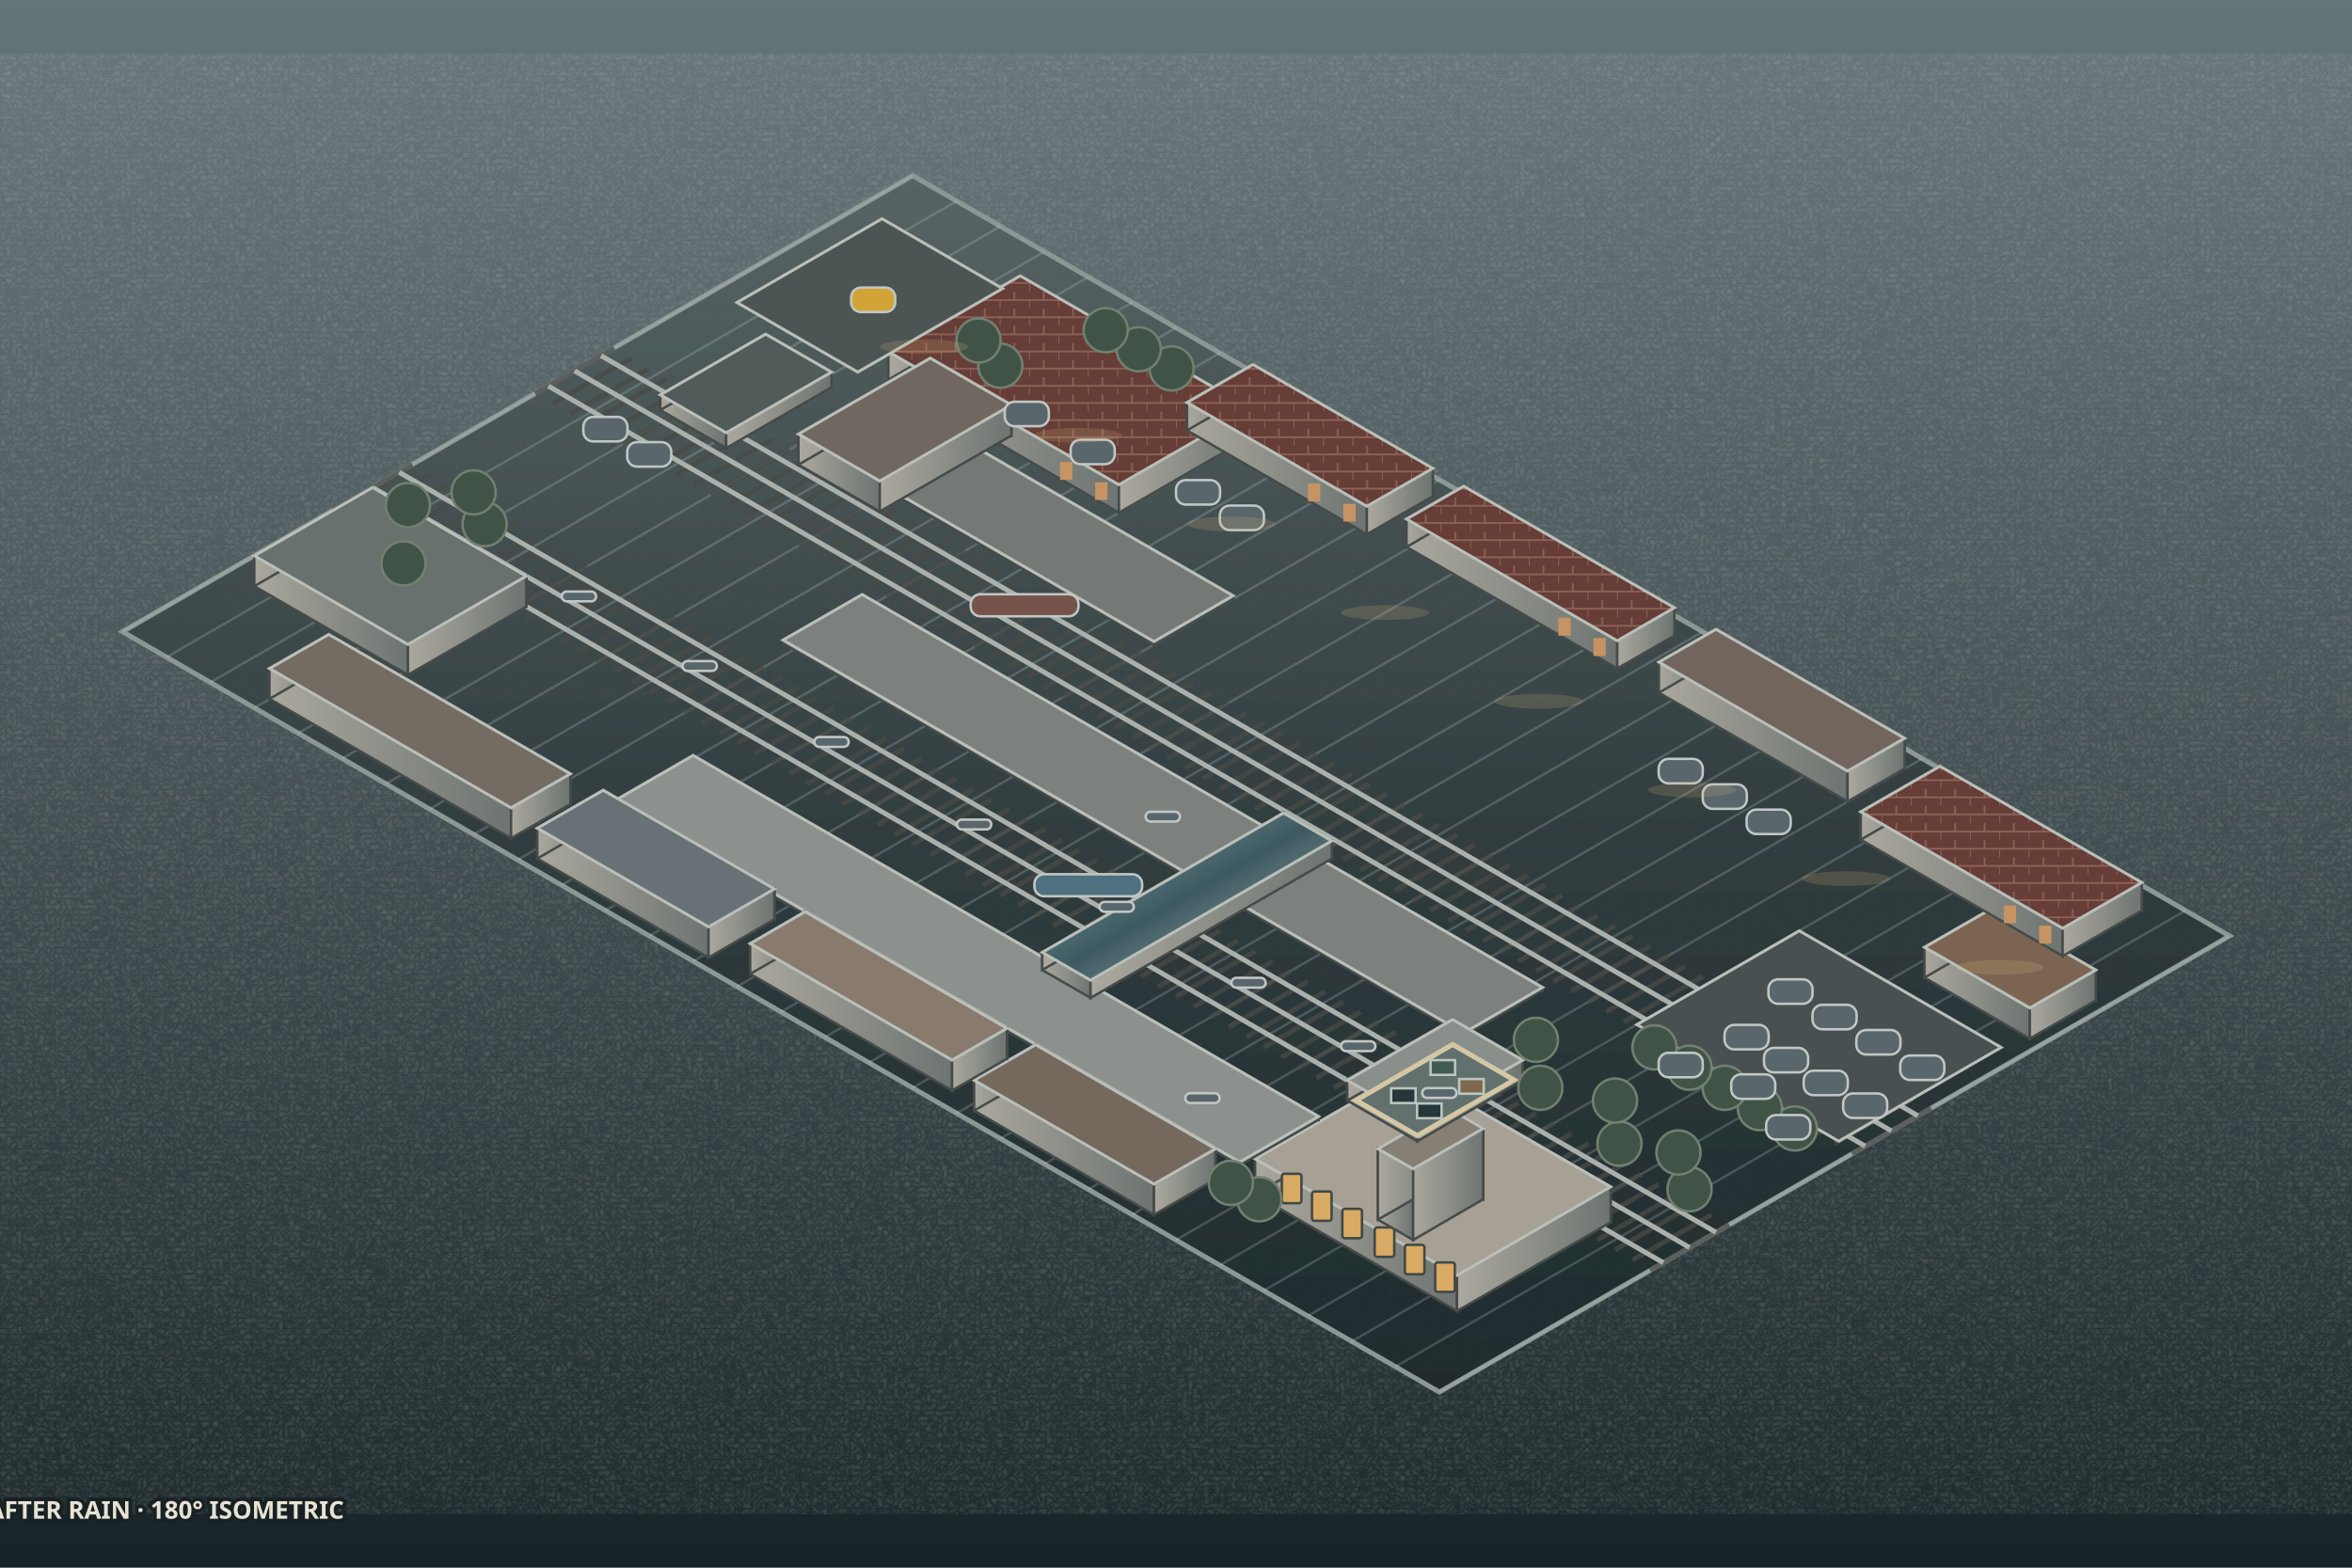
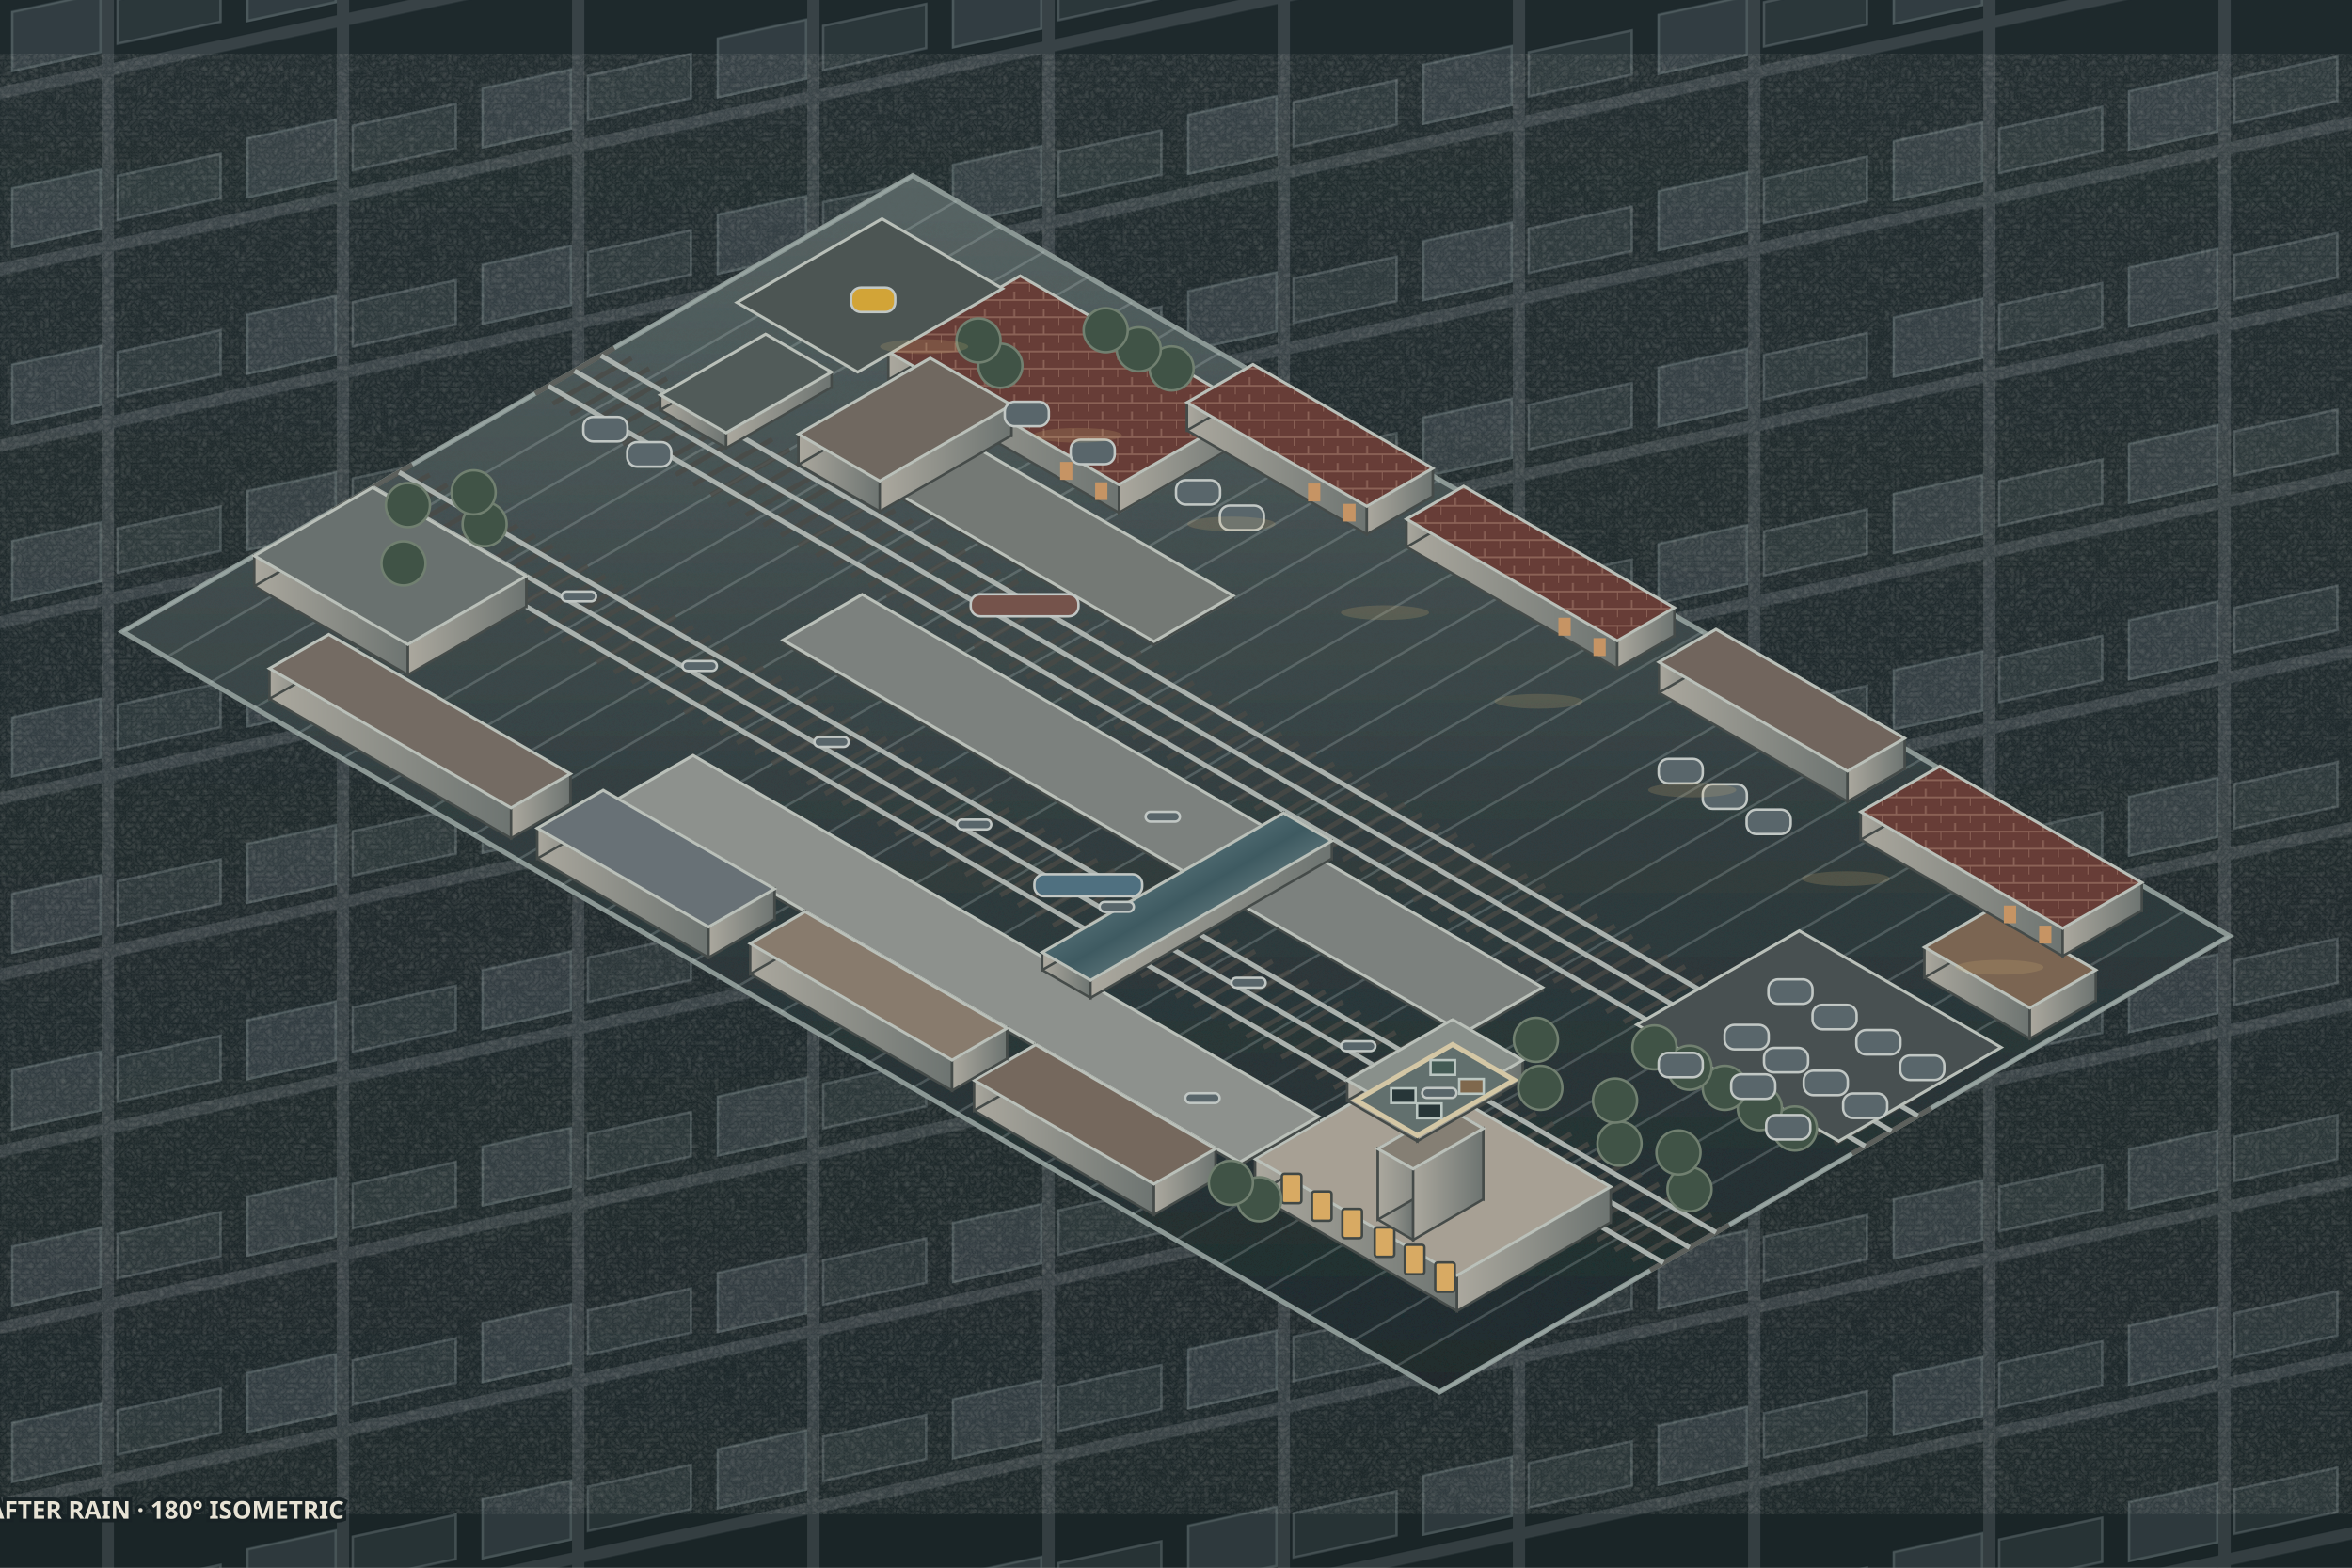
<svg xmlns="http://www.w3.org/2000/svg" width="960" height="640" viewBox="0 0 960 640">
  <defs>
    <linearGradient id="sky" x2="0" y2="1">
-       <stop stop-color="#667579" />
-       <stop offset="1" stop-color="#172326" />
+       <stop stop-color="#273337" />
+       <stop offset="1" stop-color="#10191c" />
    </linearGradient>
+     <pattern id="district" width="96" height="72" patternUnits="userSpaceOnUse" patternTransform="skewY(-12)">
+       <rect width="96" height="72" fill="#1c272a" />
+       <rect x="5" y="6" width="36" height="24" fill="#344044" stroke="#536063" />
+       <rect x="48" y="10" width="42" height="18" fill="#2c383b" stroke="#4e5a5d" />
+       <path d="M0 38h96M44 0v72" stroke="#778183" stroke-width="5" opacity=".35" />
+     </pattern>
    <linearGradient id="wet" x2="0" y2="1">
      <stop stop-color="#586565" />
      <stop offset=".55" stop-color="#313d3f" />
      <stop offset="1" stop-color="#202c2e" />
    </linearGradient>
    <linearGradient id="wall">
      <stop stop-color="#aba89e" />
      <stop offset="1" stop-color="#6d7471" />
    </linearGradient>
    <linearGradient id="glass" x2="1" y2="1">
      <stop stop-color="#8da8ad" />
      <stop offset=".5" stop-color="#3e5a61" />
      <stop offset="1" stop-color="#b6c5c3" />
    </linearGradient>
    <pattern id="brick" width="12" height="7" patternUnits="userSpaceOnUse">
      <rect width="12" height="7" fill="#673d37" />
      <path d="M0 3.5h12M6 0v3.5M0 3.5v3.5" stroke="#8b6257" stroke-width=".7" />
    </pattern>
    <filter id="glow">
      <feGaussianBlur stdDeviation="3" />
    </filter>
    <filter id="stone">
      <feTurbulence baseFrequency=".45" numOctaves="3" seed="12" result="n" />
      <feColorMatrix in="n" values=".15 0 0 0 .75 0 .15 0 0 .72 0 0 .15 0 .66 0 0 0 .22 0" />
      <feBlend in="SourceGraphic" mode="multiply" />
    </filter>
    <filter id="wetshine">
      <feGaussianBlur stdDeviation="1.2" />
      <feComponentTransfer>
        <feFuncA type="linear" slope=".35" />
      </feComponentTransfer>
    </filter>
    <style>text{font:600 10px system-ui;fill:#e8e3d5;text-anchor:middle;paint-order:stroke;stroke:#182225;stroke-width:3px}.rails polyline{fill:none;stroke:#aab1ad;stroke-width:2}.sleepers polyline{fill:none;stroke:#4a4a45;stroke-width:2;opacity:.75}</style>
  </defs>
  <rect width="960" height="640" fill="url(#sky)" />
+   <rect width="960" height="640" fill="url(#district)" opacity=".82" />
  <polygon points="587.5,568.3 50.0,257.9 372.5,71.7 910.0,382.1" fill="url(#wet)" filter="url(#stone)" stroke="#8c9996" stroke-width="2" />
  <g opacity=".22" stroke="#c5d3d0">
    <polyline points="587.5,568.3 910.0,382.1" />
    <polyline points="569.6,557.9 892.1,371.7" />
    <polyline points="551.7,547.6 874.2,361.4" />
    <polyline points="533.8,537.2 856.2,351.0" />
    <polyline points="515.8,526.9 838.3,340.7" />
    <polyline points="497.9,516.5 820.4,330.3" />
    <polyline points="480.0,506.2 802.5,320.0" />
    <polyline points="462.1,495.9 784.6,309.7" />
    <polyline points="444.2,485.5 766.7,299.3" />
    <polyline points="426.3,475.2 748.8,289.0" />
    <polyline points="408.3,464.8 730.8,278.6" />
    <polyline points="390.4,454.5 712.9,268.3" />
    <polyline points="372.5,444.1 695.0,257.9" />
    <polyline points="354.6,433.8 677.1,247.6" />
    <polyline points="336.7,423.4 659.2,237.2" />
    <polyline points="318.8,413.1 641.2,226.9" />
    <polyline points="300.8,402.8 623.3,216.6" />
    <polyline points="282.9,392.4 605.4,206.2" />
    <polyline points="265.0,382.1 587.5,195.9" />
    <polyline points="247.1,371.7 569.6,185.5" />
    <polyline points="229.2,361.4 551.7,175.2" />
    <polyline points="211.3,351.0 533.8,164.8" />
    <polyline points="193.3,340.7 515.8,154.5" />
    <polyline points="175.4,330.3 497.9,144.1" />
    <polyline points="157.5,320.0 480.0,133.8" />
    <polyline points="139.6,309.7 462.1,123.5" />
    <polyline points="121.7,299.3 444.2,113.1" />
    <polyline points="103.8,289.0 426.2,102.8" />
    <polyline points="85.8,278.6 408.3,92.4" />
    <polyline points="67.9,268.3 390.4,82.1" />
    <polyline points="50.0,257.9 372.5,71.7" />
  </g>
  <g class="sleepers">
    <polyline points="673.5,518.6 705.8,500.0" />
    <polyline points="755.9,471.0 788.2,452.4" />
    <polyline points="666.3,514.5 698.6,495.9" />
    <polyline points="748.8,466.9 781.0,448.3" />
    <polyline points="659.2,510.3 691.4,491.7" />
    <polyline points="741.6,462.8 773.8,444.1" />
    <polyline points="652.0,506.2 684.3,487.6" />
    <polyline points="734.4,458.6 766.7,440.0" />
    <polyline points="644.8,502.1 677.1,483.4" />
    <polyline points="727.2,454.5 759.5,435.9" />
    <polyline points="637.7,497.9 669.9,479.3" />
    <polyline points="720.1,450.3 752.3,431.7" />
    <polyline points="630.5,493.8 662.8,475.2" />
    <polyline points="712.9,446.2 745.2,427.6" />
    <polyline points="623.3,489.6 655.6,471.0" />
    <polyline points="705.8,442.1 738.0,423.4" />
    <polyline points="616.2,485.5 648.4,466.9" />
    <polyline points="698.6,437.9 730.8,419.3" />
    <polyline points="609.0,481.4 641.3,462.8" />
    <polyline points="691.4,433.8 723.7,415.2" />
    <polyline points="601.8,477.2 634.1,458.6" />
    <polyline points="684.2,429.7 716.5,411.0" />
    <polyline points="594.7,473.1 626.9,454.5" />
    <polyline points="677.1,425.5 709.3,406.9" />
    <polyline points="587.5,469.0 619.8,450.3" />
    <polyline points="669.9,421.4 702.2,402.8" />
    <polyline points="580.3,464.8 612.6,446.2" />
    <polyline points="662.8,417.2 695.0,398.6" />
    <polyline points="573.2,460.7 605.4,442.1" />
    <polyline points="655.6,413.1 687.8,394.5" />
    <polyline points="566.0,456.5 598.3,437.9" />
    <polyline points="648.4,409.0 680.7,390.3" />
    <polyline points="558.8,452.4 591.1,433.8" />
    <polyline points="641.2,404.8 673.5,386.2" />
    <polyline points="551.7,448.3 583.9,429.7" />
    <polyline points="634.1,400.7 666.3,382.1" />
    <polyline points="544.5,444.1 576.8,425.5" />
    <polyline points="626.9,396.5 659.2,377.9" />
    <polyline points="537.3,440.0 569.6,421.4" />
    <polyline points="619.8,392.4 652.0,373.8" />
    <polyline points="530.2,435.9 562.4,417.2" />
    <polyline points="612.6,388.3 644.8,369.7" />
    <polyline points="523.0,431.7 555.3,413.1" />
    <polyline points="605.4,384.1 637.7,365.5" />
    <polyline points="515.8,427.6 548.1,409.0" />
    <polyline points="598.2,380.0 630.5,361.4" />
    <polyline points="508.7,423.4 540.9,404.8" />
    <polyline points="591.1,375.9 623.3,357.2" />
    <polyline points="501.5,419.3 533.8,400.7" />
    <polyline points="583.9,371.7 616.2,353.1" />
    <polyline points="494.3,415.2 526.6,396.5" />
    <polyline points="576.8,367.6 609.0,349.0" />
    <polyline points="487.2,411.0 519.4,392.4" />
    <polyline points="569.6,363.4 601.8,344.8" />
    <polyline points="480.0,406.9 512.3,388.3" />
    <polyline points="562.4,359.3 594.7,340.7" />
    <polyline points="472.8,402.8 505.1,384.1" />
    <polyline points="555.2,355.2 587.5,336.6" />
    <polyline points="465.7,398.6 497.9,380.0" />
    <polyline points="548.1,351.0 580.3,332.4" />
    <polyline points="458.5,394.5 490.8,375.9" />
    <polyline points="540.9,346.9 573.2,328.3" />
    <polyline points="451.3,390.3 483.6,371.7" />
    <polyline points="533.8,342.8 566.0,324.1" />
    <polyline points="444.2,386.2 476.4,367.6" />
    <polyline points="526.6,338.6 558.8,320.0" />
    <polyline points="437.0,382.1 469.3,363.4" />
    <polyline points="519.4,334.5 551.7,315.9" />
    <polyline points="429.8,377.9 462.1,359.3" />
    <polyline points="512.2,330.3 544.5,311.7" />
    <polyline points="422.7,373.8 454.9,355.2" />
    <polyline points="505.1,326.2 537.3,307.6" />
    <polyline points="415.5,369.7 447.8,351.0" />
    <polyline points="497.9,322.1 530.2,303.4" />
    <polyline points="408.3,365.5 440.6,346.9" />
    <polyline points="490.8,317.9 523.0,299.3" />
    <polyline points="401.2,361.4 433.4,342.8" />
    <polyline points="483.6,313.8 515.8,295.2" />
    <polyline points="394.0,357.2 426.3,338.6" />
    <polyline points="476.4,309.7 508.7,291.0" />
    <polyline points="386.8,353.1 419.1,334.5" />
    <polyline points="469.2,305.5 501.5,286.9" />
    <polyline points="379.7,349.0 411.9,330.3" />
    <polyline points="462.1,301.4 494.3,282.8" />
    <polyline points="372.5,344.8 404.8,326.2" />
    <polyline points="454.9,297.2 487.2,278.6" />
    <polyline points="365.3,340.7 397.6,322.1" />
    <polyline points="447.8,293.1 480.0,274.5" />
    <polyline points="358.2,336.6 390.4,317.9" />
    <polyline points="440.6,289.0 472.8,270.3" />
    <polyline points="351.0,332.4 383.2,313.8" />
    <polyline points="433.4,284.8 465.7,266.2" />
    <polyline points="343.8,328.3 376.1,309.7" />
    <polyline points="426.2,280.7 458.5,262.1" />
    <polyline points="336.7,324.1 368.9,305.5" />
    <polyline points="419.1,276.6 451.3,257.9" />
    <polyline points="329.5,320.0 361.8,301.4" />
    <polyline points="411.9,272.4 444.2,253.8" />
    <polyline points="322.3,315.9 354.6,297.2" />
    <polyline points="404.8,268.3 437.0,249.7" />
    <polyline points="315.2,311.7 347.4,293.1" />
    <polyline points="397.6,264.1 429.8,245.5" />
    <polyline points="308.0,307.6 340.2,289.0" />
    <polyline points="390.4,260.0 422.7,241.4" />
    <polyline points="300.8,303.4 333.1,284.8" />
    <polyline points="383.2,255.9 415.5,237.2" />
    <polyline points="293.7,299.3 325.9,280.7" />
    <polyline points="376.1,251.7 408.3,233.1" />
    <polyline points="286.5,295.2 318.8,276.6" />
    <polyline points="368.9,247.6 401.2,229.0" />
    <polyline points="279.3,291.0 311.6,272.4" />
    <polyline points="361.8,243.5 394.0,224.8" />
    <polyline points="272.2,286.9 304.4,268.3" />
    <polyline points="354.6,239.3 386.8,220.7" />
    <polyline points="265.0,282.8 297.3,264.1" />
    <polyline points="347.4,235.2 379.7,216.6" />
    <polyline points="257.8,278.6 290.1,260.0" />
    <polyline points="340.2,231.0 372.5,212.4" />
    <polyline points="250.7,274.5 282.9,255.9" />
    <polyline points="333.1,226.9 365.3,208.3" />
    <polyline points="243.5,270.3 275.8,251.7" />
    <polyline points="325.9,222.8 358.2,204.1" />
    <polyline points="236.3,266.2 268.6,247.6" />
    <polyline points="318.7,218.6 351.0,200.0" />
    <polyline points="229.2,262.1 261.4,243.5" />
    <polyline points="311.6,214.5 343.8,195.9" />
    <polyline points="222.0,257.9 254.2,239.3" />
    <polyline points="304.4,210.3 336.7,191.7" />
    <polyline points="214.8,253.8 247.1,235.2" />
    <polyline points="297.2,206.2 329.5,187.6" />
    <polyline points="207.7,249.7 239.9,231.0" />
    <polyline points="290.1,202.1 322.3,183.5" />
    <polyline points="200.5,245.5 232.8,226.9" />
    <polyline points="282.9,197.9 315.2,179.3" />
    <polyline points="193.3,241.4 225.6,222.8" />
    <polyline points="275.8,193.8 308.0,175.2" />
    <polyline points="186.2,237.2 218.4,218.6" />
    <polyline points="268.6,189.7 300.8,171.0" />
    <polyline points="179.0,233.1 211.2,214.5" />
    <polyline points="261.4,185.5 293.7,166.9" />
    <polyline points="171.8,229.0 204.1,210.3" />
    <polyline points="254.2,181.4 286.5,162.8" />
    <polyline points="164.7,224.8 196.9,206.2" />
    <polyline points="247.1,177.2 279.3,158.6" />
    <polyline points="157.5,220.7 189.8,202.1" />
    <polyline points="239.9,173.1 272.2,154.5" />
    <polyline points="150.3,216.6 182.6,197.9" />
    <polyline points="232.8,169.0 265.0,150.4" />
    <polyline points="143.2,212.4 175.4,193.8" />
    <polyline points="225.6,164.8 257.8,146.2" />
    <polyline points="136.0,208.3 168.3,189.7" />
    <polyline points="218.4,160.7 250.7,142.1" />
  </g>
  <g class="rails">
    <polyline points="678.9,515.5 141.4,205.2" />
    <polyline points="689.6,509.3 152.1,199.0" />
    <polyline points="700.4,503.1 162.9,192.8" />
    <polyline points="761.3,467.9 223.8,157.6" />
    <polyline points="772.0,461.7 234.5,151.4" />
    <polyline points="782.8,455.5 245.3,145.2" />
  </g>
  <g data-landmark="station-terminal">
    <polygon points="594.7,535.2 512.3,487.6 512.3,473.1 594.7,520.7" fill="url(#wall)" stroke="#454b49" stroke-width="1" />
    <polygon points="512.3,487.6 575.0,451.4 575.0,436.9 512.3,473.1" fill="url(#wall)" stroke="#454b49" stroke-width="1" />
    <polygon points="575.0,451.4 657.4,499.0 657.4,484.5 575.0,436.9" fill="url(#wall)" stroke="#454b49" stroke-width="1" />
    <polygon points="657.4,499.0 594.7,535.2 594.7,520.7 657.4,484.5" fill="url(#wall)" stroke="#454b49" stroke-width="1" />
    <polygon points="594.7,520.7 512.3,473.1 575.0,436.9 657.4,484.5" fill="#a7a094" stroke="#bac0b9" stroke-width="1.2" />
    <rect x="585.8" y="515.4" width="8" height="12" rx="1" fill="#d8aa63" stroke="#414846" />
    <rect x="573.4" y="508.2" width="8" height="12" rx="1" fill="#d8aa63" stroke="#414846" />
    <rect x="561.1" y="501.1" width="8" height="12" rx="1" fill="#d8aa63" stroke="#414846" />
    <rect x="547.9" y="493.5" width="8" height="12" rx="1" fill="#d8aa63" stroke="#414846" />
    <rect x="535.5" y="486.4" width="8" height="12" rx="1" fill="#d8aa63" stroke="#414846" />
    <rect x="523.2" y="479.2" width="8" height="12" rx="1" fill="#d8aa63" stroke="#414846" />
  </g>
  <g data-landmark="clock-tower">
    <polygon points="576.8,506.2 562.4,497.9 562.4,469.0 576.8,477.2" fill="url(#wall)" stroke="#454b49" stroke-width="1" />
    <polygon points="562.4,497.9 591.1,481.4 591.1,452.4 562.4,469.0" fill="url(#wall)" stroke="#454b49" stroke-width="1" />
    <polygon points="591.1,481.4 605.4,489.6 605.4,460.7 591.1,452.4" fill="url(#wall)" stroke="#454b49" stroke-width="1" />
    <polygon points="605.4,489.6 576.8,506.2 576.8,477.2 605.4,460.7" fill="url(#wall)" stroke="#454b49" stroke-width="1" />
    <polygon points="576.8,477.2 562.4,469.0 591.1,452.4 605.4,460.7" fill="#857f74" stroke="#bac0b9" stroke-width="1.2" />
  </g>
  <g data-landmark="platform-one">
    <polygon points="506.0,475.7 250.7,328.3 250.7,327.0 506.0,474.4" fill="url(#wall)" stroke="#454b49" stroke-width="1" />
    <polygon points="250.7,328.3 282.9,309.7 282.9,308.4 250.7,327.0" fill="url(#wall)" stroke="#454b49" stroke-width="1" />
    <polygon points="282.9,309.7 538.2,457.1 538.2,455.8 282.9,308.4" fill="url(#wall)" stroke="#454b49" stroke-width="1" />
    <polygon points="538.2,457.1 506.0,475.7 506.0,474.4 538.2,455.8" fill="url(#wall)" stroke="#454b49" stroke-width="1" />
    <polygon points="506.0,474.4 250.7,327.0 282.9,308.4 538.2,455.8" fill="#8d918d" stroke="#bac0b9" stroke-width="1.2" />
  </g>
  <g data-landmark="platform-two">
    <polygon points="597.4,422.9 319.6,262.6 319.6,261.3 597.4,421.7" fill="url(#wall)" stroke="#454b49" stroke-width="1" />
    <polygon points="319.6,262.6 351.9,244.0 351.9,242.7 319.6,261.3" fill="url(#wall)" stroke="#454b49" stroke-width="1" />
    <polygon points="351.9,244.0 629.6,404.3 629.6,403.1 351.9,242.7" fill="url(#wall)" stroke="#454b49" stroke-width="1" />
    <polygon points="629.6,404.3 597.4,422.9 597.4,421.7 629.6,403.1" fill="url(#wall)" stroke="#454b49" stroke-width="1" />
    <polygon points="597.4,421.7 319.6,261.3 351.9,242.7 629.6,403.1" fill="#7c817e" stroke="#bac0b9" stroke-width="1.2" />
  </g>
  <g data-landmark="glass-footbridge">
    <polygon points="445.1,407.4 425.4,396.0 425.4,388.8 445.1,400.2" fill="url(#wall)" stroke="#454b49" stroke-width="1" />
    <polygon points="425.4,396.0 523.9,339.1 523.9,331.9 425.4,388.8" fill="url(#wall)" stroke="#454b49" stroke-width="1" />
    <polygon points="523.9,339.1 543.6,350.5 543.6,343.3 523.9,331.9" fill="url(#wall)" stroke="#454b49" stroke-width="1" />
    <polygon points="543.6,350.5 445.1,407.4 445.1,400.2 543.6,343.3" fill="url(#wall)" stroke="#454b49" stroke-width="1" />
    <polygon points="445.1,400.2 425.4,388.8 523.9,331.9 543.6,343.3" fill="url(#glass)" stroke="#bac0b9" stroke-width="1.2" />
  </g>
  <g data-landmark="freight-platform">
    <polygon points="471.0,263.1 332.2,182.9 332.2,181.7 471.0,261.9" fill="url(#wall)" stroke="#454b49" stroke-width="1" />
    <polygon points="332.2,182.9 364.4,164.3 364.4,163.1 332.2,181.7" fill="url(#wall)" stroke="#454b49" stroke-width="1" />
    <polygon points="364.4,164.3 503.3,244.5 503.3,243.2 364.4,163.1" fill="url(#wall)" stroke="#454b49" stroke-width="1" />
    <polygon points="503.3,244.5 471.0,263.1 471.0,261.9 503.3,243.2" fill="url(#wall)" stroke="#454b49" stroke-width="1" />
    <polygon points="471.0,261.9 332.2,181.7 364.4,163.1 503.3,243.2" fill="#747975" stroke="#bac0b9" stroke-width="1.2" />
  </g>
  <g data-landmark="cargo-warehouse">
    <polygon points="456.7,209.3 362.6,155.0 362.6,143.6 456.7,197.9" fill="url(#wall)" stroke="#454b49" stroke-width="1" />
    <polygon points="362.6,155.0 416.4,124.0 416.4,112.6 362.6,143.6" fill="url(#wall)" stroke="#454b49" stroke-width="1" />
    <polygon points="416.4,124.0 510.5,178.3 510.5,166.9 416.4,112.6" fill="url(#wall)" stroke="#454b49" stroke-width="1" />
    <polygon points="510.5,178.3 456.7,209.3 456.7,197.9 510.5,166.9" fill="url(#wall)" stroke="#454b49" stroke-width="1" />
    <polygon points="456.7,197.9 362.6,143.6 416.4,112.6 510.5,166.9" fill="url(#brick)" stroke="#bac0b9" stroke-width="1.2" />
    <path d="M 449.5,204.1 449.5,196.9 M 435.2,195.9 435.2,188.6" stroke="#c69464" stroke-width="5" />
  </g>
  <g data-landmark="operations-office">
    <polygon points="578.5,465.9 549.9,449.3 549.9,441.0 578.5,457.6" fill="url(#wall)" stroke="#454b49" stroke-width="1" />
    <polygon points="549.9,449.3 592.9,424.5 592.9,416.2 549.9,441.0" fill="url(#wall)" stroke="#454b49" stroke-width="1" />
    <polygon points="592.9,424.5 621.5,441.0 621.5,432.8 592.9,416.2" fill="url(#wall)" stroke="#454b49" stroke-width="1" />
    <polygon points="621.5,441.0 578.5,465.9 578.5,457.6 621.5,432.8" fill="url(#wall)" stroke="#454b49" stroke-width="1" />
    <polygon points="578.5,457.6 549.9,441.0 592.9,416.2 621.5,432.8" fill="#89908b" stroke="#bac0b9" stroke-width="1.2" />
    <polygon points="578.5,463.6 553.5,449.2 592.9,426.4 618.0,440.9" fill="#62706e" stroke="#d4c7a5" stroke-width="2" />
    <rect x="578.4" y="450.5" width="10" height="6" fill="#273638" stroke="#bac6c1" />
    <rect x="567.8" y="444.3" width="10" height="6" fill="#273638" stroke="#bac6c1" />
    <rect x="595.6" y="440.5" width="10" height="6" fill="#7f684d" stroke="#bac6c1" />
    <rect x="583.9" y="432.8" width="10" height="6" fill="#435b55" stroke="#bac6c1" />
  </g>
  <g data-landmark="signal-annex">
    <polygon points="296.4,182.9 269.5,167.4 269.5,161.2 296.4,176.7" fill="url(#wall)" stroke="#454b49" stroke-width="1" />
    <polygon points="269.5,167.4 312.5,142.6 312.5,136.4 269.5,161.2" fill="url(#wall)" stroke="#454b49" stroke-width="1" />
    <polygon points="312.5,142.6 339.4,158.1 339.4,151.9 312.5,136.4" fill="url(#wall)" stroke="#454b49" stroke-width="1" />
    <polygon points="339.4,158.1 296.4,182.9 296.4,176.7 339.4,151.9" fill="url(#wall)" stroke="#454b49" stroke-width="1" />
    <polygon points="296.4,176.7 269.5,161.2 312.5,136.4 339.4,151.9" fill="#515b59" stroke="#bac0b9" stroke-width="1.2" />
  </g>
  <g data-landmark="maintenance-yard">
    <polygon points="350.1,151.9 300.8,123.5 360.0,89.3 409.2,117.8" fill="#4c5553" stroke="#bac0b9" stroke-width="1.2" />
  </g>
  <g data-landmark="north-hotel">
    <polygon points="471.0,495.9 397.6,453.4 397.6,441.0 471.0,483.4" fill="url(#wall)" stroke="#454b49" stroke-width="1" />
    <polygon points="397.6,453.4 422.7,439.0 422.7,426.5 397.6,441.0" fill="url(#wall)" stroke="#454b49" stroke-width="1" />
    <polygon points="422.7,439.0 496.1,481.4 496.1,469.0 422.7,426.5" fill="url(#wall)" stroke="#454b49" stroke-width="1" />
    <polygon points="496.1,481.4 471.0,495.9 471.0,483.4 496.1,469.0" fill="url(#wall)" stroke="#454b49" stroke-width="1" />
    <polygon points="471.0,483.4 397.6,441.0 422.7,426.5 496.1,469.0" fill="#75685d" stroke="#bac0b9" stroke-width="1.2" />
  </g>
  <g data-landmark="north-shops">
    <polygon points="388.6,445.2 306.2,397.6 306.2,385.2 388.6,432.8" fill="url(#wall)" stroke="#454b49" stroke-width="1" />
    <polygon points="306.2,397.6 328.6,384.7 328.6,372.2 306.2,385.2" fill="url(#wall)" stroke="#454b49" stroke-width="1" />
    <polygon points="328.6,384.7 411.0,432.2 411.0,419.8 328.6,372.2" fill="url(#wall)" stroke="#454b49" stroke-width="1" />
    <polygon points="411.0,432.2 388.6,445.2 388.6,432.8 411.0,419.8" fill="url(#wall)" stroke="#454b49" stroke-width="1" />
    <polygon points="388.6,432.8 306.2,385.2 328.6,372.2 411.0,419.8" fill="#887b6d" stroke="#bac0b9" stroke-width="1.2" />
  </g>
  <g data-landmark="north-offices">
    <polygon points="289.2,390.9 219.3,350.5 219.3,338.1 289.2,378.4" fill="url(#wall)" stroke="#454b49" stroke-width="1" />
    <polygon points="219.3,350.5 246.2,335.0 246.2,322.6 219.3,338.1" fill="url(#wall)" stroke="#454b49" stroke-width="1" />
    <polygon points="246.2,335.0 316.1,375.3 316.1,362.9 246.2,322.6" fill="url(#wall)" stroke="#454b49" stroke-width="1" />
    <polygon points="316.1,375.3 289.2,390.9 289.2,378.4 316.1,362.9" fill="url(#wall)" stroke="#454b49" stroke-width="1" />
    <polygon points="289.2,378.4 219.3,338.1 246.2,322.6 316.1,362.9" fill="#687176" stroke="#bac0b9" stroke-width="1.2" />
  </g>
  <g data-landmark="north-apartments">
    <polygon points="208.6,342.2 110.0,285.3 110.0,272.9 208.6,329.8" fill="url(#wall)" stroke="#454b49" stroke-width="1" />
    <polygon points="110.0,285.3 134.2,271.4 134.2,259.0 110.0,272.9" fill="url(#wall)" stroke="#454b49" stroke-width="1" />
    <polygon points="134.2,271.4 232.8,328.3 232.8,315.9 134.2,259.0" fill="url(#wall)" stroke="#454b49" stroke-width="1" />
    <polygon points="232.8,328.3 208.6,342.2 208.6,329.8 232.8,315.9" fill="url(#wall)" stroke="#454b49" stroke-width="1" />
    <polygon points="208.6,329.8 110.0,272.9 134.2,259.0 232.8,315.9" fill="#746b63" stroke="#bac0b9" stroke-width="1.2" />
  </g>
  <g data-landmark="west-cafe">
    <polygon points="828.5,424.0 785.5,399.1 785.5,386.7 828.5,411.5" fill="url(#wall)" stroke="#454b49" stroke-width="1" />
    <polygon points="785.5,399.1 812.4,383.6 812.4,371.2 785.5,386.7" fill="url(#wall)" stroke="#454b49" stroke-width="1" />
    <polygon points="812.4,383.6 855.4,408.4 855.4,396.0 812.4,371.2" fill="url(#wall)" stroke="#454b49" stroke-width="1" />
    <polygon points="855.4,408.4 828.5,424.0 828.5,411.5 855.4,396.0" fill="url(#wall)" stroke="#454b49" stroke-width="1" />
    <polygon points="828.5,411.5 785.5,386.7 812.4,371.2 855.4,396.0" fill="#7b6552" stroke="#bac0b9" stroke-width="1.2" />
  </g>
  <g data-landmark="west-parking">
    <polygon points="750.5,465.9 668.1,418.3 734.4,380.0 816.8,427.6" fill="#485051" stroke="#bac0b9" stroke-width="1.2" />
  </g>
  <g data-landmark="south-workshops">
    <polygon points="841.9,390.3 759.5,342.8 759.5,331.4 841.9,379.0" fill="url(#wall)" stroke="#454b49" stroke-width="1" />
    <polygon points="759.5,342.8 791.8,324.1 791.8,312.8 759.5,331.4" fill="url(#wall)" stroke="#454b49" stroke-width="1" />
    <polygon points="791.8,324.1 874.2,371.7 874.2,360.3 791.8,312.8" fill="url(#wall)" stroke="#454b49" stroke-width="1" />
    <polygon points="874.2,371.7 841.9,390.3 841.9,379.0 874.2,360.3" fill="url(#wall)" stroke="#454b49" stroke-width="1" />
    <polygon points="841.9,379.0 759.5,331.4 791.8,312.8 874.2,360.3" fill="url(#brick)" stroke="#bac0b9" stroke-width="1.2" />
    <path d="M 834.8,385.2 834.8,377.9 M 820.4,376.9 820.4,369.7" stroke="#c69464" stroke-width="5" />
  </g>
  <g data-landmark="south-houses">
    <polygon points="754.1,327.2 677.1,282.8 677.1,270.3 754.1,314.8" fill="url(#wall)" stroke="#454b49" stroke-width="1" />
    <polygon points="677.1,282.8 700.4,269.3 700.4,256.9 677.1,270.3" fill="url(#wall)" stroke="#454b49" stroke-width="1" />
    <polygon points="700.4,269.3 777.4,313.8 777.4,301.4 700.4,256.9" fill="url(#wall)" stroke="#454b49" stroke-width="1" />
    <polygon points="777.4,313.8 754.1,327.2 754.1,314.8 777.4,301.4" fill="url(#wall)" stroke="#454b49" stroke-width="1" />
    <polygon points="754.1,314.8 677.1,270.3 700.4,256.9 777.4,301.4" fill="#71655d" stroke="#bac0b9" stroke-width="1.2" />
  </g>
  <g data-landmark="south-depot">
    <polygon points="660.1,272.9 574.1,223.3 574.1,211.9 660.1,261.6" fill="url(#wall)" stroke="#454b49" stroke-width="1" />
    <polygon points="574.1,223.3 597.4,209.8 597.4,198.5 574.1,211.9" fill="url(#wall)" stroke="#454b49" stroke-width="1" />
    <polygon points="597.4,209.8 683.4,259.5 683.4,248.1 597.4,198.5" fill="url(#wall)" stroke="#454b49" stroke-width="1" />
    <polygon points="683.4,259.5 660.1,272.9 660.1,261.6 683.4,248.1" fill="url(#wall)" stroke="#454b49" stroke-width="1" />
    <polygon points="660.1,261.6 574.1,211.9 597.4,198.5 683.4,248.1" fill="url(#brick)" stroke="#bac0b9" stroke-width="1.2" />
    <path d="M 652.9,267.8 652.9,260.5 M 638.6,259.5 638.6,252.2" stroke="#c69464" stroke-width="5" />
  </g>
  <g data-landmark="south-garage">
    <polygon points="557.9,218.1 484.5,175.7 484.5,164.3 557.9,206.7" fill="url(#wall)" stroke="#454b49" stroke-width="1" />
    <polygon points="484.5,175.7 511.4,160.2 511.4,148.8 484.5,164.3" fill="url(#wall)" stroke="#454b49" stroke-width="1" />
    <polygon points="511.4,160.2 584.8,202.6 584.8,191.2 511.4,148.8" fill="url(#wall)" stroke="#454b49" stroke-width="1" />
    <polygon points="584.8,202.6 557.9,218.1 557.9,206.7 584.8,191.2" fill="url(#wall)" stroke="#454b49" stroke-width="1" />
    <polygon points="557.9,206.7 484.5,164.3 511.4,148.8 584.8,191.2" fill="url(#brick)" stroke="#bac0b9" stroke-width="1.2" />
    <path d="M 550.8,212.9 550.8,205.7 M 536.4,204.7 536.4,197.4" stroke="#c69464" stroke-width="5" />
  </g>
  <g data-landmark="east-admin">
    <polygon points="166.5,275.5 103.8,239.3 103.8,226.9 166.5,263.1" fill="url(#wall)" stroke="#454b49" stroke-width="1" />
    <polygon points="103.8,239.3 152.1,211.4 152.1,199.0 103.8,226.9" fill="url(#wall)" stroke="#454b49" stroke-width="1" />
    <polygon points="152.1,211.4 214.8,247.6 214.8,235.2 152.1,199.0" fill="url(#wall)" stroke="#454b49" stroke-width="1" />
    <polygon points="214.8,247.6 166.5,275.5 166.5,263.1 214.8,235.2" fill="url(#wall)" stroke="#454b49" stroke-width="1" />
    <polygon points="166.5,263.1 103.8,226.9 152.1,199.0 214.8,235.2" fill="#69716f" stroke="#bac0b9" stroke-width="1.2" />
  </g>
  <g data-landmark="east-hostel">
    <polygon points="359.1,208.8 325.9,189.7 325.9,177.2 359.1,196.4" fill="url(#wall)" stroke="#454b49" stroke-width="1" />
    <polygon points="325.9,189.7 379.7,158.6 379.7,146.2 325.9,177.2" fill="url(#wall)" stroke="#454b49" stroke-width="1" />
    <polygon points="379.7,158.6 412.8,177.8 412.8,165.3 379.7,146.2" fill="url(#wall)" stroke="#454b49" stroke-width="1" />
    <polygon points="412.8,177.8 359.1,208.8 359.1,196.4 412.8,165.3" fill="url(#wall)" stroke="#454b49" stroke-width="1" />
    <polygon points="359.1,196.4 325.9,177.2 379.7,146.2 412.8,165.3" fill="#706860" stroke="#bac0b9" stroke-width="1.2" />
  </g>
  <g>
    <line x1="689.6" y1="490.7" x2="689.6" y2="485.5" stroke="#313830" stroke-width="4" />
    <circle cx="689.6" cy="485.5" r="9" fill="#405346" stroke="#718070" />
  </g>
  <g>
    <line x1="685.1" y1="475.7" x2="685.1" y2="470.5" stroke="#313830" stroke-width="4" />
    <circle cx="685.1" cy="470.5" r="9" fill="#405346" stroke="#718070" />
  </g>
  <g>
    <line x1="661.0" y1="472.1" x2="661.0" y2="466.9" stroke="#313830" stroke-width="4" />
    <circle cx="661.0" cy="466.9" r="9" fill="#405346" stroke="#718070" />
  </g>
  <g>
    <line x1="659.2" y1="454.5" x2="659.2" y2="449.3" stroke="#313830" stroke-width="4" />
    <circle cx="659.2" cy="449.3" r="9" fill="#405346" stroke="#718070" />
  </g>
  <g>
    <line x1="628.7" y1="449.3" x2="628.7" y2="444.1" stroke="#313830" stroke-width="4" />
    <circle cx="628.7" cy="444.1" r="9" fill="#405346" stroke="#718070" />
  </g>
  <g>
    <line x1="626.9" y1="429.7" x2="626.9" y2="424.5" stroke="#313830" stroke-width="4" />
    <circle cx="626.9" cy="424.5" r="9" fill="#405346" stroke="#718070" />
  </g>
  <g>
    <line x1="164.7" y1="235.2" x2="164.7" y2="230.0" stroke="#313830" stroke-width="4" />
    <circle cx="164.7" cy="230.0" r="9" fill="#405346" stroke="#718070" />
  </g>
  <g>
    <line x1="166.5" y1="211.4" x2="166.5" y2="206.2" stroke="#313830" stroke-width="4" />
    <circle cx="166.5" cy="206.2" r="9" fill="#405346" stroke="#718070" />
  </g>
  <g>
    <line x1="732.6" y1="465.9" x2="732.6" y2="460.7" stroke="#313830" stroke-width="4" />
    <circle cx="732.6" cy="460.7" r="9" fill="#405346" stroke="#718070" />
  </g>
  <g>
    <line x1="718.3" y1="457.6" x2="718.3" y2="452.4" stroke="#313830" stroke-width="4" />
    <circle cx="718.3" cy="452.4" r="9" fill="#405346" stroke="#718070" />
  </g>
  <g>
    <line x1="704.0" y1="449.3" x2="704.0" y2="444.1" stroke="#313830" stroke-width="4" />
    <circle cx="704.0" cy="444.1" r="9" fill="#405346" stroke="#718070" />
  </g>
  <g>
    <line x1="689.6" y1="441.0" x2="689.6" y2="435.9" stroke="#313830" stroke-width="4" />
    <circle cx="689.6" cy="435.9" r="9" fill="#405346" stroke="#718070" />
  </g>
  <g>
    <line x1="675.3" y1="432.8" x2="675.3" y2="427.6" stroke="#313830" stroke-width="4" />
    <circle cx="675.3" cy="427.6" r="9" fill="#405346" stroke="#718070" />
  </g>
  <g>
    <line x1="514.0" y1="494.8" x2="514.0" y2="489.6" stroke="#313830" stroke-width="4" />
    <circle cx="514.0" cy="489.6" r="9" fill="#405346" stroke="#718070" />
  </g>
  <g>
    <line x1="502.4" y1="488.1" x2="502.4" y2="482.9" stroke="#313830" stroke-width="4" />
    <circle cx="502.4" cy="482.9" r="9" fill="#405346" stroke="#718070" />
  </g>
  <g>
    <line x1="197.8" y1="219.1" x2="197.8" y2="214.0" stroke="#313830" stroke-width="4" />
    <circle cx="197.8" cy="214.0" r="9" fill="#405346" stroke="#718070" />
  </g>
  <g>
    <line x1="193.3" y1="206.2" x2="193.3" y2="201.0" stroke="#313830" stroke-width="4" />
    <circle cx="193.3" cy="201.0" r="9" fill="#405346" stroke="#718070" />
  </g>
  <g>
    <line x1="408.3" y1="154.5" x2="408.3" y2="149.3" stroke="#313830" stroke-width="4" />
    <circle cx="408.3" cy="149.3" r="9" fill="#405346" stroke="#718070" />
  </g>
  <g>
    <line x1="399.4" y1="144.1" x2="399.4" y2="139.0" stroke="#313830" stroke-width="4" />
    <circle cx="399.4" cy="139.0" r="9" fill="#405346" stroke="#718070" />
  </g>
  <g>
    <line x1="478.2" y1="155.5" x2="478.2" y2="150.4" stroke="#313830" stroke-width="4" />
    <circle cx="478.2" cy="150.4" r="9" fill="#405346" stroke="#718070" />
  </g>
  <g>
    <line x1="464.8" y1="147.8" x2="464.8" y2="142.6" stroke="#313830" stroke-width="4" />
    <circle cx="464.8" cy="142.6" r="9" fill="#405346" stroke="#718070" />
  </g>
  <g>
    <line x1="451.3" y1="140.0" x2="451.3" y2="134.8" stroke="#313830" stroke-width="4" />
    <circle cx="451.3" cy="134.8" r="9" fill="#405346" stroke="#718070" />
  </g>
  <rect x="720.9" y="455.2" width="18" height="10" rx="4" fill="#59666b" stroke="#c1c7c4" />
  <rect x="706.6" y="438.6" width="18" height="10" rx="4" fill="#59666b" stroke="#c1c7c4" />
  <rect x="677.0" y="429.8" width="18" height="10" rx="4" fill="#59666b" stroke="#c1c7c4" />
  <rect x="483.8" y="446.3" width="14" height="4" rx="2.0" fill="#59666b" stroke="#c1c7c4" />
  <rect x="467.6" y="331.4" width="14" height="4" rx="2.0" fill="#59666b" stroke="#c1c7c4" />
  <rect x="347.4" y="117.4" width="18" height="10" rx="4" fill="#d2a437" stroke="#c1c7c4" />
  <rect x="396.2" y="242.6" width="44" height="9" rx="4" fill="#75534b" stroke="#c1c7c4" />
  <rect x="422.2" y="356.9" width="44" height="9" rx="4" fill="#4f7080" stroke="#c1c7c4" />
  <rect x="752.3" y="446.4" width="18" height="10" rx="4" fill="#59666b" stroke="#c1c7c4" />
  <rect x="736.2" y="437.1" width="18" height="10" rx="4" fill="#59666b" stroke="#c1c7c4" />
  <rect x="720.0" y="427.8" width="18" height="10" rx="4" fill="#59666b" stroke="#c1c7c4" />
  <rect x="703.9" y="418.4" width="18" height="10" rx="4" fill="#59666b" stroke="#c1c7c4" />
  <rect x="775.6" y="430.9" width="18" height="10" rx="4" fill="#59666b" stroke="#c1c7c4" />
  <rect x="757.7" y="420.5" width="18" height="10" rx="4" fill="#59666b" stroke="#c1c7c4" />
  <rect x="739.8" y="410.2" width="18" height="10" rx="4" fill="#59666b" stroke="#c1c7c4" />
  <rect x="721.8" y="399.8" width="18" height="10" rx="4" fill="#59666b" stroke="#c1c7c4" />
  <rect x="712.9" y="330.5" width="18" height="10" rx="4" fill="#59666b" stroke="#c1c7c4" />
  <rect x="695.0" y="320.2" width="18" height="10" rx="4" fill="#59666b" stroke="#c1c7c4" />
  <rect x="677.0" y="309.8" width="18" height="10" rx="4" fill="#59666b" stroke="#c1c7c4" />
  <rect x="497.9" y="206.4" width="18" height="10" rx="4" fill="#59666b" stroke="#c1c7c4" />
  <rect x="480.0" y="196.0" width="18" height="10" rx="4" fill="#59666b" stroke="#c1c7c4" />
  <rect x="437.0" y="179.5" width="18" height="10" rx="4" fill="#59666b" stroke="#c1c7c4" />
  <rect x="410.1" y="164.0" width="18" height="10" rx="4" fill="#59666b" stroke="#c1c7c4" />
  <rect x="256.0" y="180.5" width="18" height="10" rx="4" fill="#59666b" stroke="#c1c7c4" />
  <rect x="238.1" y="170.2" width="18" height="10" rx="4" fill="#59666b" stroke="#c1c7c4" />
  <rect x="580.5" y="444.2" width="14" height="4" rx="2.0" fill="#59666b" stroke="#c1c7c4" />
  <rect x="547.4" y="425.1" width="14" height="4" rx="2.0" fill="#59666b" stroke="#c1c7c4" />
  <rect x="502.6" y="399.2" width="14" height="4" rx="2.0" fill="#59666b" stroke="#c1c7c4" />
  <rect x="448.8" y="368.2" width="14" height="4" rx="2.0" fill="#59666b" stroke="#c1c7c4" />
  <rect x="390.6" y="334.6" width="14" height="4" rx="2.0" fill="#59666b" stroke="#c1c7c4" />
  <rect x="332.4" y="300.9" width="14" height="4" rx="2.0" fill="#59666b" stroke="#c1c7c4" />
  <rect x="278.6" y="269.9" width="14" height="4" rx="2.0" fill="#59666b" stroke="#c1c7c4" />
  <rect x="229.3" y="241.5" width="14" height="4" rx="2.0" fill="#59666b" stroke="#c1c7c4" />
  <g opacity=".18" fill="#d9b978">
    <ellipse cx="816.1" cy="394.9" rx="18" ry="3" />
    <ellipse cx="753.4" cy="358.7" rx="18" ry="3" />
    <ellipse cx="690.7" cy="322.5" rx="18" ry="3" />
    <ellipse cx="628.0" cy="286.3" rx="18" ry="3" />
    <ellipse cx="565.3" cy="250.1" rx="18" ry="3" />
    <ellipse cx="502.6" cy="213.9" rx="18" ry="3" />
    <ellipse cx="439.9" cy="177.7" rx="18" ry="3" />
    <ellipse cx="377.2" cy="141.5" rx="18" ry="3" />
  </g>
  <text x="24" y="620" text-anchor="start">VATRA CENTRAL · AFTER RAIN · 180° ISOMETRIC</text>
</svg>
